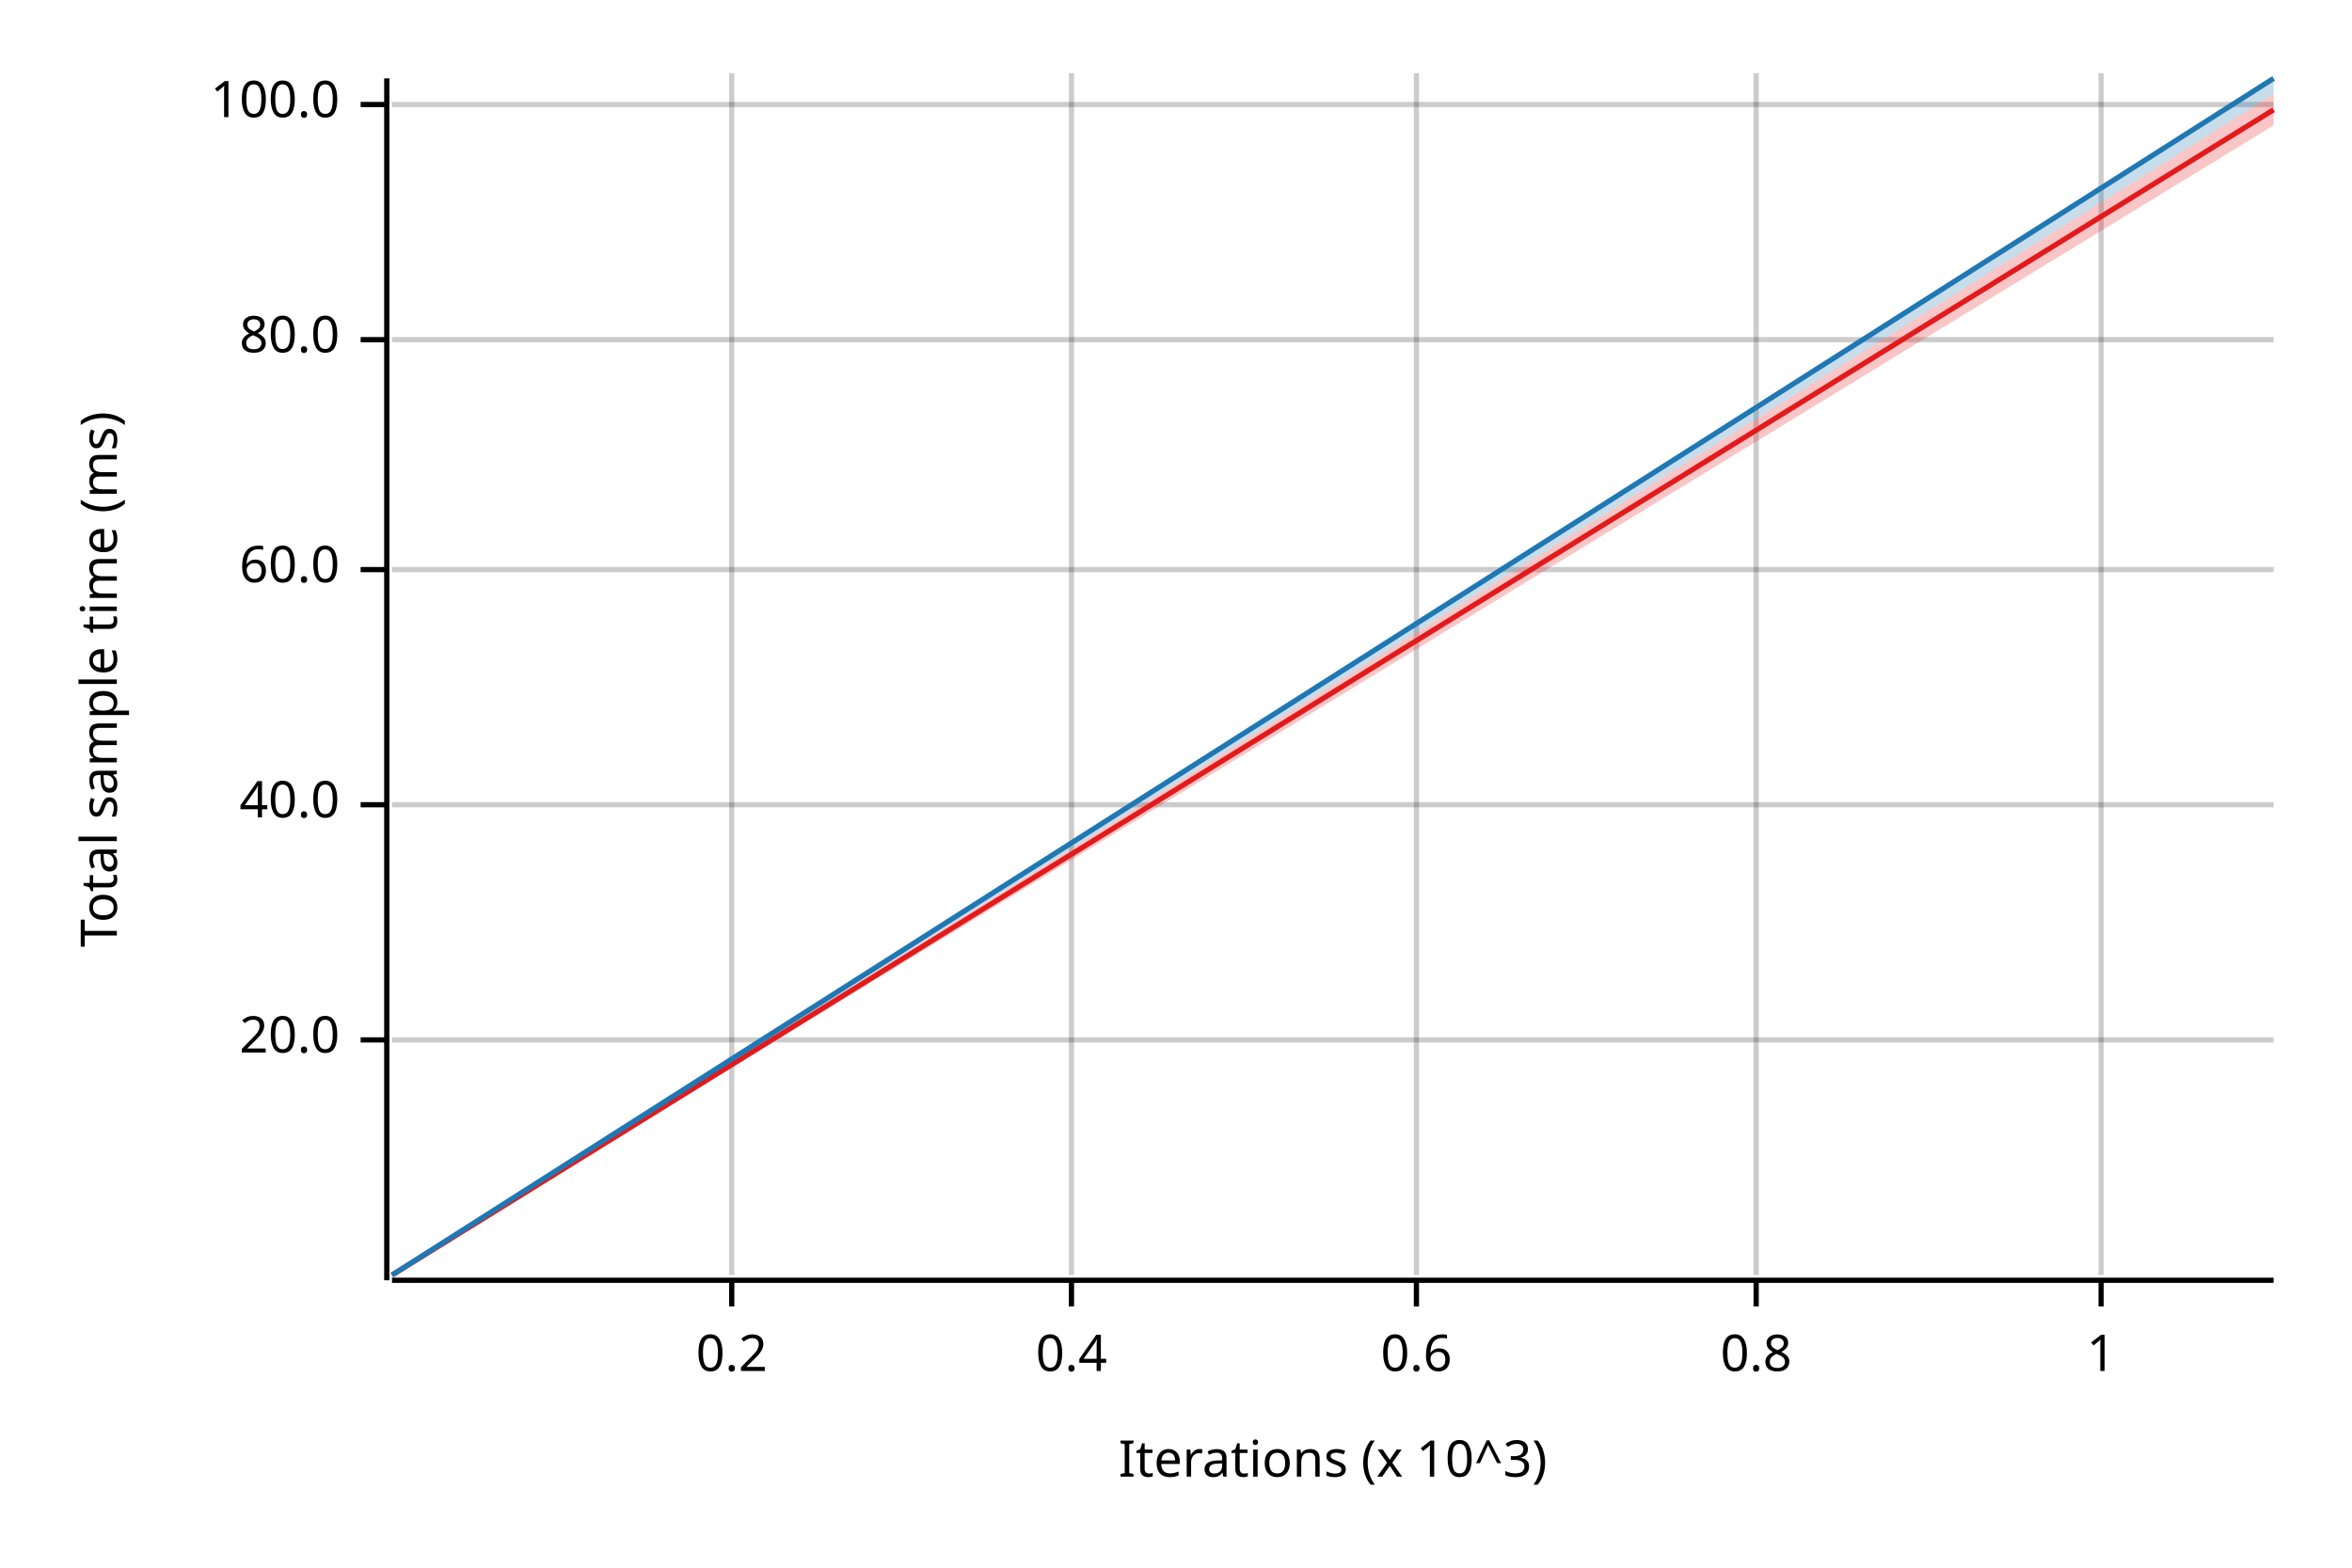
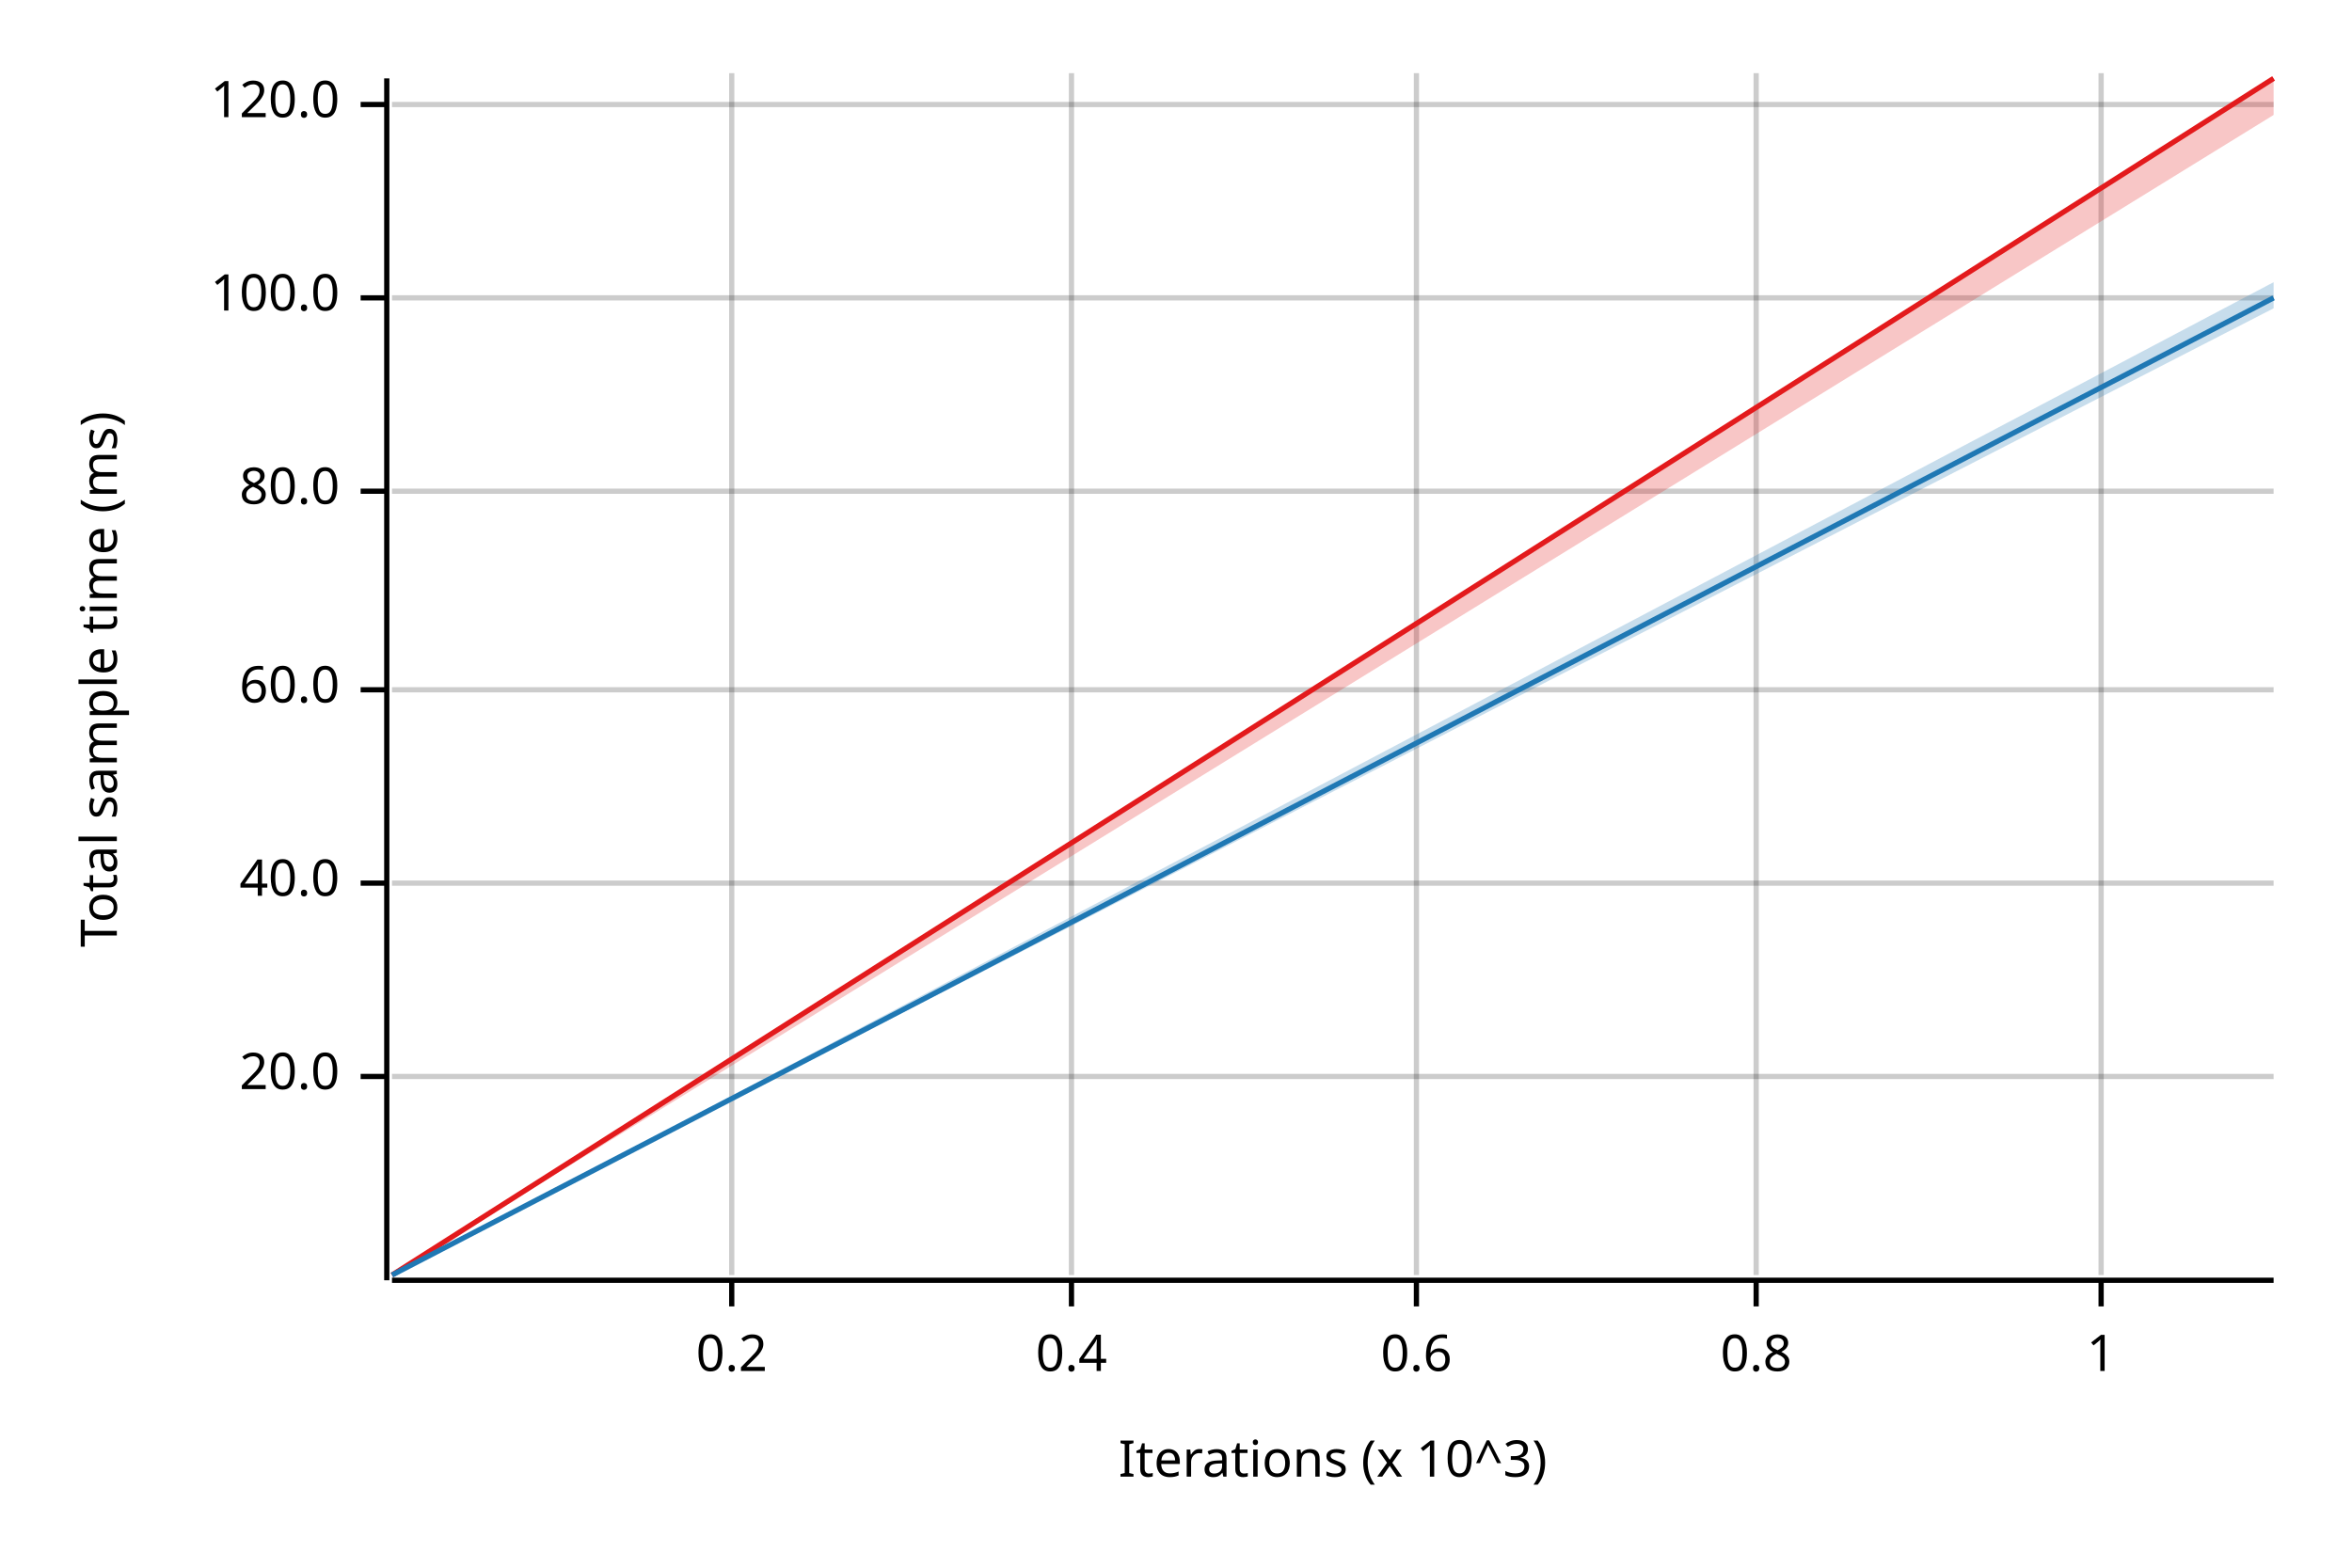
<svg xmlns="http://www.w3.org/2000/svg" width="450" height="300" viewBox="0 0 450 300">
  <text x="15" y="130" dy="0.76em" text-anchor="middle" font-family="sans-serif" font-size="9.677" opacity="1" fill="#000000" transform="rotate(270, 15, 130)">
Total sample time (ms)
</text>
  <text x="255" y="285" dy="-0.5ex" text-anchor="middle" font-family="sans-serif" font-size="9.677" opacity="1" fill="#000000">
Iterations (x 10^3)
</text>
  <line opacity="0.2" stroke="#000000" stroke-width="1" x1="140" y1="244" x2="140" y2="14" />
  <line opacity="0.2" stroke="#000000" stroke-width="1" x1="205" y1="244" x2="205" y2="14" />
  <line opacity="0.2" stroke="#000000" stroke-width="1" x1="271" y1="244" x2="271" y2="14" />
  <line opacity="0.2" stroke="#000000" stroke-width="1" x1="336" y1="244" x2="336" y2="14" />
  <line opacity="0.2" stroke="#000000" stroke-width="1" x1="402" y1="244" x2="402" y2="14" />
-   <line opacity="0.2" stroke="#000000" stroke-width="1" x1="75" y1="199" x2="435" y2="199" />
-   <line opacity="0.2" stroke="#000000" stroke-width="1" x1="75" y1="154" x2="435" y2="154" />
-   <line opacity="0.2" stroke="#000000" stroke-width="1" x1="75" y1="109" x2="435" y2="109" />
-   <line opacity="0.2" stroke="#000000" stroke-width="1" x1="75" y1="65" x2="435" y2="65" />
+   <line opacity="0.2" stroke="#000000" stroke-width="1" x1="75" y1="206" x2="435" y2="206" />
+   <line opacity="0.2" stroke="#000000" stroke-width="1" x1="75" y1="169" x2="435" y2="169" />
+   <line opacity="0.2" stroke="#000000" stroke-width="1" x1="75" y1="132" x2="435" y2="132" />
+   <line opacity="0.2" stroke="#000000" stroke-width="1" x1="75" y1="94" x2="435" y2="94" />
+   <line opacity="0.2" stroke="#000000" stroke-width="1" x1="75" y1="57" x2="435" y2="57" />
  <line opacity="0.2" stroke="#000000" stroke-width="1" x1="75" y1="20" x2="435" y2="20" />
  <polyline fill="none" opacity="1" stroke="#000000" stroke-width="1" points="74,15 74,245 " />
-   <text x="65" y="199" dy="0.5ex" text-anchor="end" font-family="sans-serif" font-size="9.677" opacity="1" fill="#000000">
+   <text x="65" y="206" dy="0.5ex" text-anchor="end" font-family="sans-serif" font-size="9.677" opacity="1" fill="#000000">
20.0
</text>
-   <polyline fill="none" opacity="1" stroke="#000000" stroke-width="1" points="69,199 74,199 " />
-   <text x="65" y="154" dy="0.5ex" text-anchor="end" font-family="sans-serif" font-size="9.677" opacity="1" fill="#000000">
+   <polyline fill="none" opacity="1" stroke="#000000" stroke-width="1" points="69,206 74,206 " />
+   <text x="65" y="169" dy="0.5ex" text-anchor="end" font-family="sans-serif" font-size="9.677" opacity="1" fill="#000000">
40.0
</text>
-   <polyline fill="none" opacity="1" stroke="#000000" stroke-width="1" points="69,154 74,154 " />
-   <text x="65" y="109" dy="0.5ex" text-anchor="end" font-family="sans-serif" font-size="9.677" opacity="1" fill="#000000">
+   <polyline fill="none" opacity="1" stroke="#000000" stroke-width="1" points="69,169 74,169 " />
+   <text x="65" y="132" dy="0.5ex" text-anchor="end" font-family="sans-serif" font-size="9.677" opacity="1" fill="#000000">
60.0
</text>
-   <polyline fill="none" opacity="1" stroke="#000000" stroke-width="1" points="69,109 74,109 " />
-   <text x="65" y="65" dy="0.5ex" text-anchor="end" font-family="sans-serif" font-size="9.677" opacity="1" fill="#000000">
+   <polyline fill="none" opacity="1" stroke="#000000" stroke-width="1" points="69,132 74,132 " />
+   <text x="65" y="94" dy="0.5ex" text-anchor="end" font-family="sans-serif" font-size="9.677" opacity="1" fill="#000000">
80.0
</text>
-   <polyline fill="none" opacity="1" stroke="#000000" stroke-width="1" points="69,65 74,65 " />
+   <polyline fill="none" opacity="1" stroke="#000000" stroke-width="1" points="69,94 74,94 " />
+   <text x="65" y="57" dy="0.5ex" text-anchor="end" font-family="sans-serif" font-size="9.677" opacity="1" fill="#000000">
+ 100.0
+ </text>
+   <polyline fill="none" opacity="1" stroke="#000000" stroke-width="1" points="69,57 74,57 " />
  <text x="65" y="20" dy="0.5ex" text-anchor="end" font-family="sans-serif" font-size="9.677" opacity="1" fill="#000000">
- 100.0
+ 120.0
</text>
  <polyline fill="none" opacity="1" stroke="#000000" stroke-width="1" points="69,20 74,20 " />
  <polyline fill="none" opacity="1" stroke="#000000" stroke-width="1" points="75,245 435,245 " />
  <text x="140" y="255" dy="0.76em" text-anchor="middle" font-family="sans-serif" font-size="9.677" opacity="1" fill="#000000">
0.2
</text>
  <polyline fill="none" opacity="1" stroke="#000000" stroke-width="1" points="140,245 140,250 " />
  <text x="205" y="255" dy="0.76em" text-anchor="middle" font-family="sans-serif" font-size="9.677" opacity="1" fill="#000000">
0.4
</text>
  <polyline fill="none" opacity="1" stroke="#000000" stroke-width="1" points="205,245 205,250 " />
  <text x="271" y="255" dy="0.76em" text-anchor="middle" font-family="sans-serif" font-size="9.677" opacity="1" fill="#000000">
0.6
</text>
  <polyline fill="none" opacity="1" stroke="#000000" stroke-width="1" points="271,245 271,250 " />
  <text x="336" y="255" dy="0.76em" text-anchor="middle" font-family="sans-serif" font-size="9.677" opacity="1" fill="#000000">
0.8
</text>
  <polyline fill="none" opacity="1" stroke="#000000" stroke-width="1" points="336,245 336,250 " />
  <text x="402" y="255" dy="0.76em" text-anchor="middle" font-family="sans-serif" font-size="9.677" opacity="1" fill="#000000">
1
</text>
  <polyline fill="none" opacity="1" stroke="#000000" stroke-width="1" points="402,245 402,250 " />
-   <polyline fill="none" opacity="1" stroke="#E31A1C" stroke-width="1" points="75,244 435,21 " />
-   <polygon opacity="0.25" fill="#E31A1C" points="75,244 435,24 435,18 " />
-   <polyline fill="none" opacity="1" stroke="#1F78B4" stroke-width="1" points="75,244 435,15 " />
-   <polygon opacity="0.25" fill="#1F78B4" points="75,244 435,18 435,15 " />
+   <polyline fill="none" opacity="1" stroke="#E31A1C" stroke-width="1" points="75,244 435,15 " />
+   <polygon opacity="0.25" fill="#E31A1C" points="75,244 435,22 435,15 " />
+   <polyline fill="none" opacity="1" stroke="#1F78B4" stroke-width="1" points="75,244 435,57 " />
+   <polygon opacity="0.25" fill="#1F78B4" points="75,244 435,59 435,54 " />
</svg>
